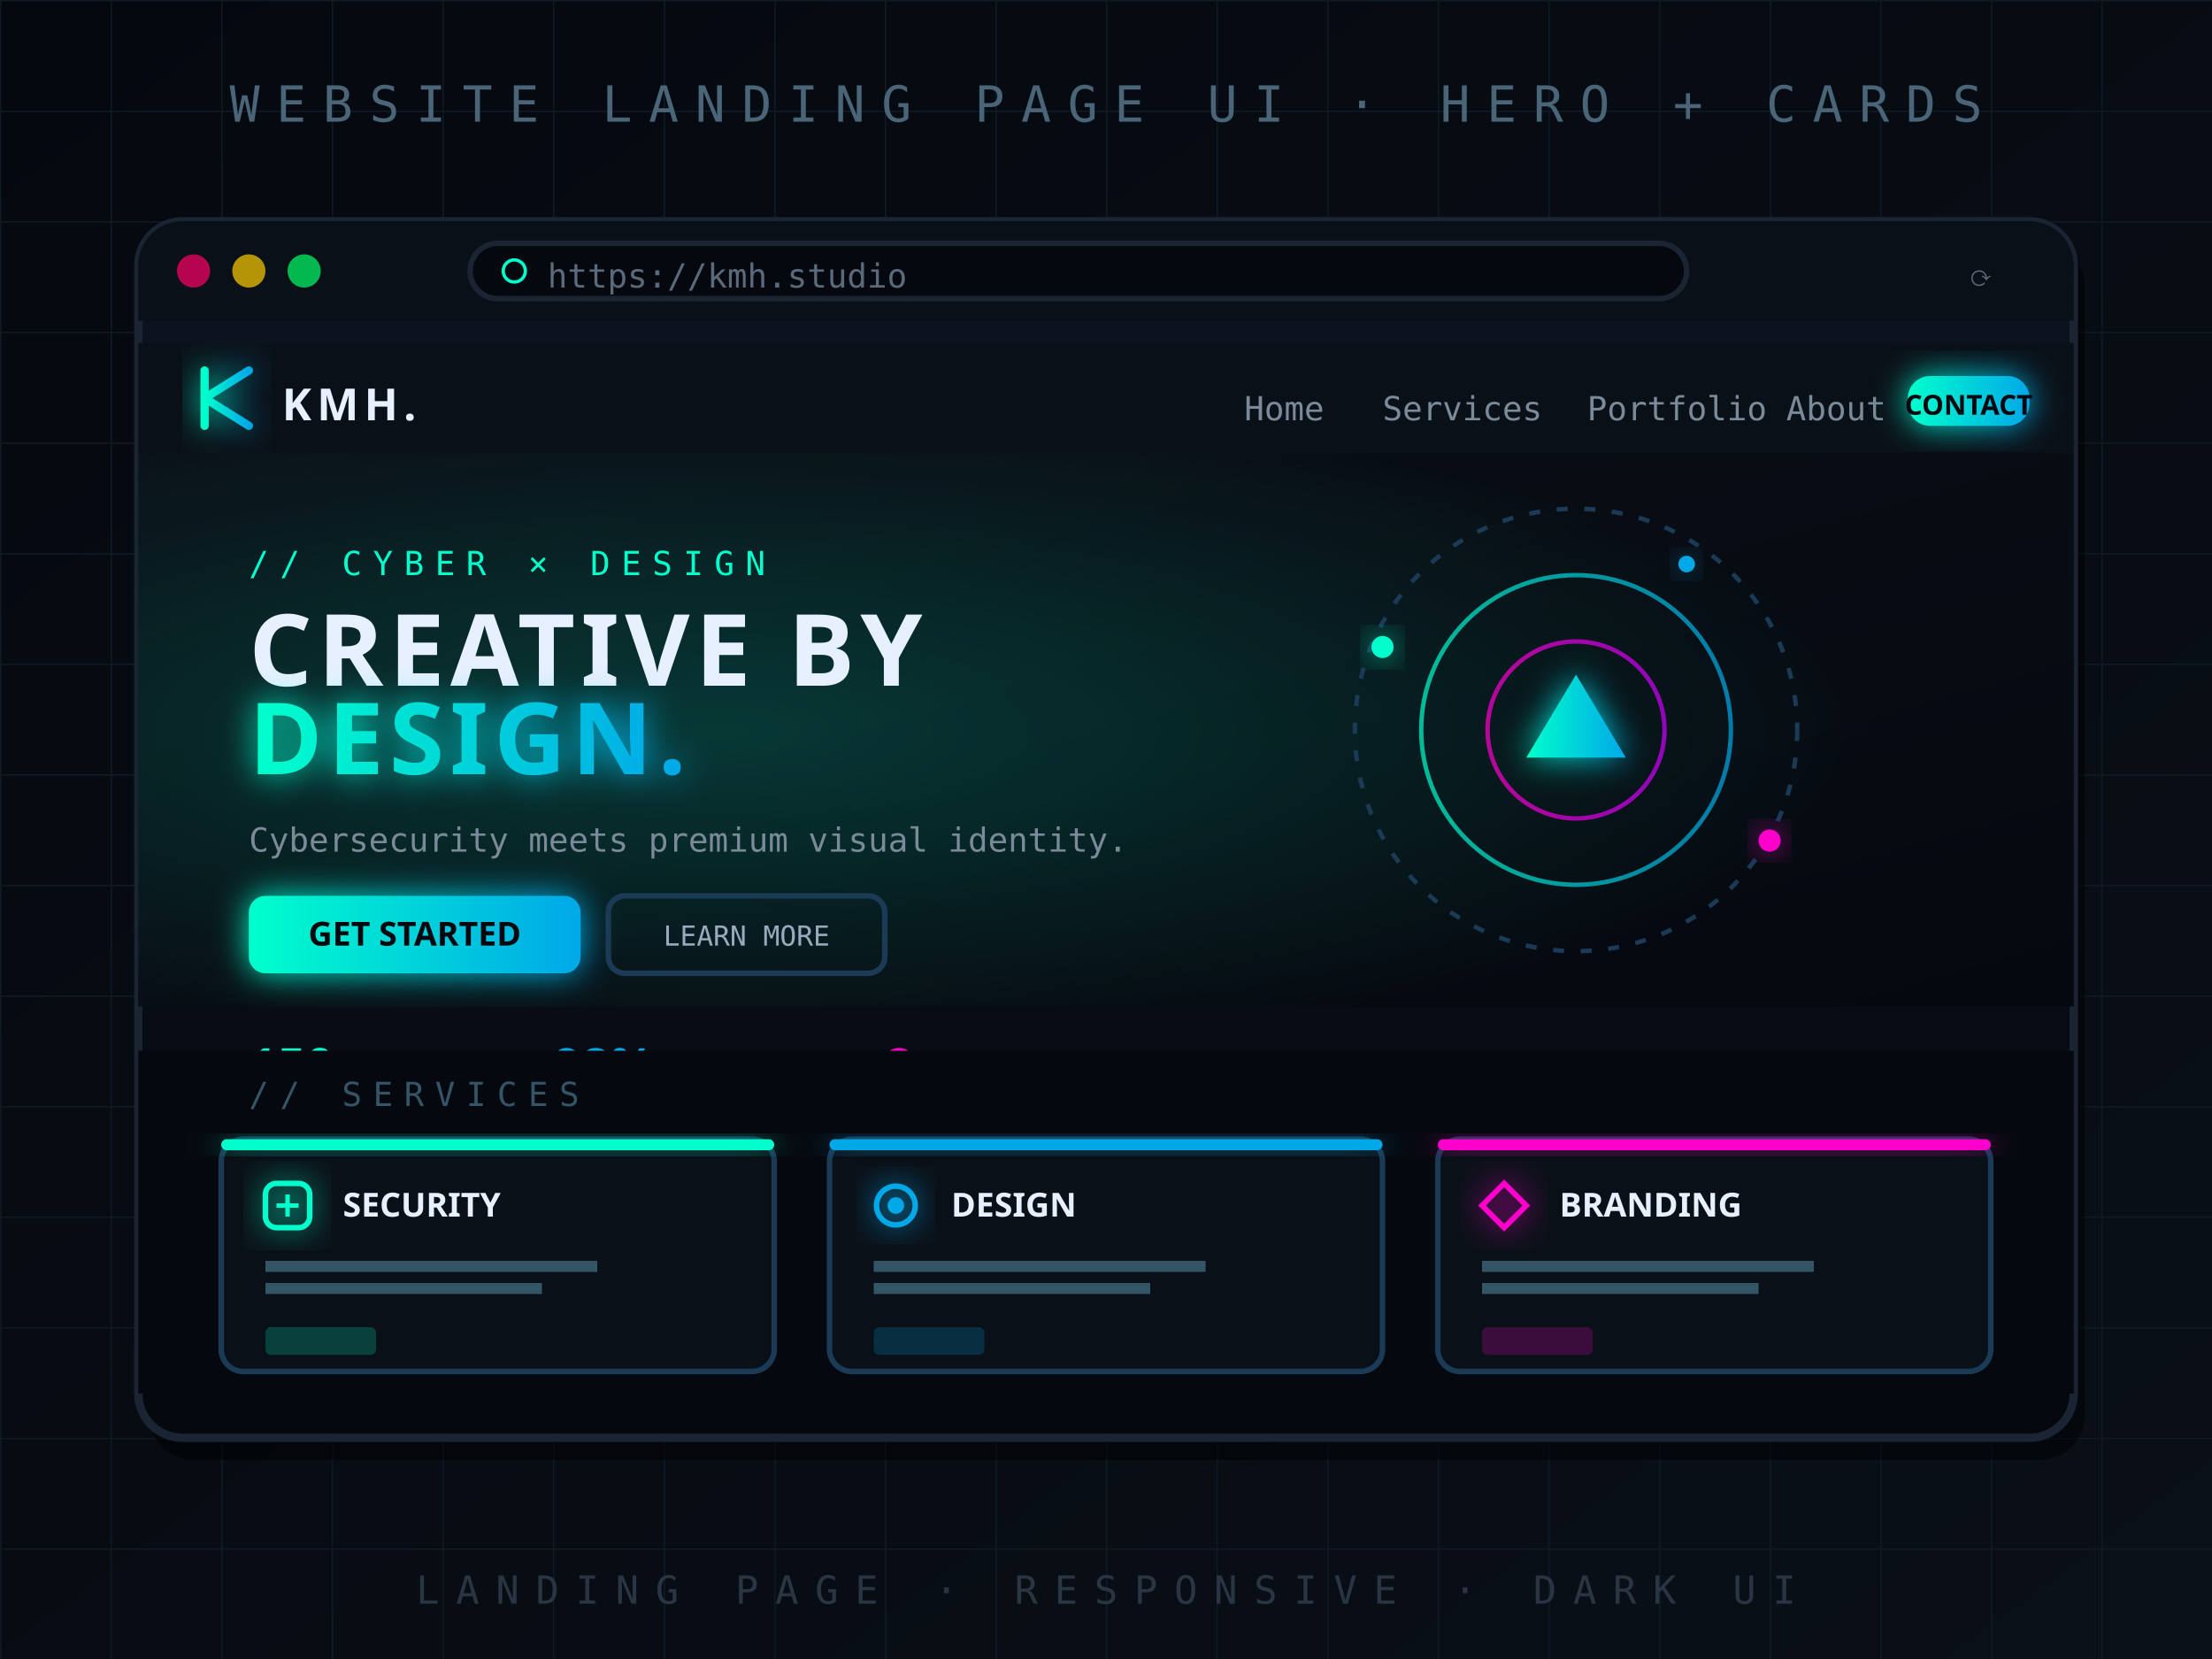
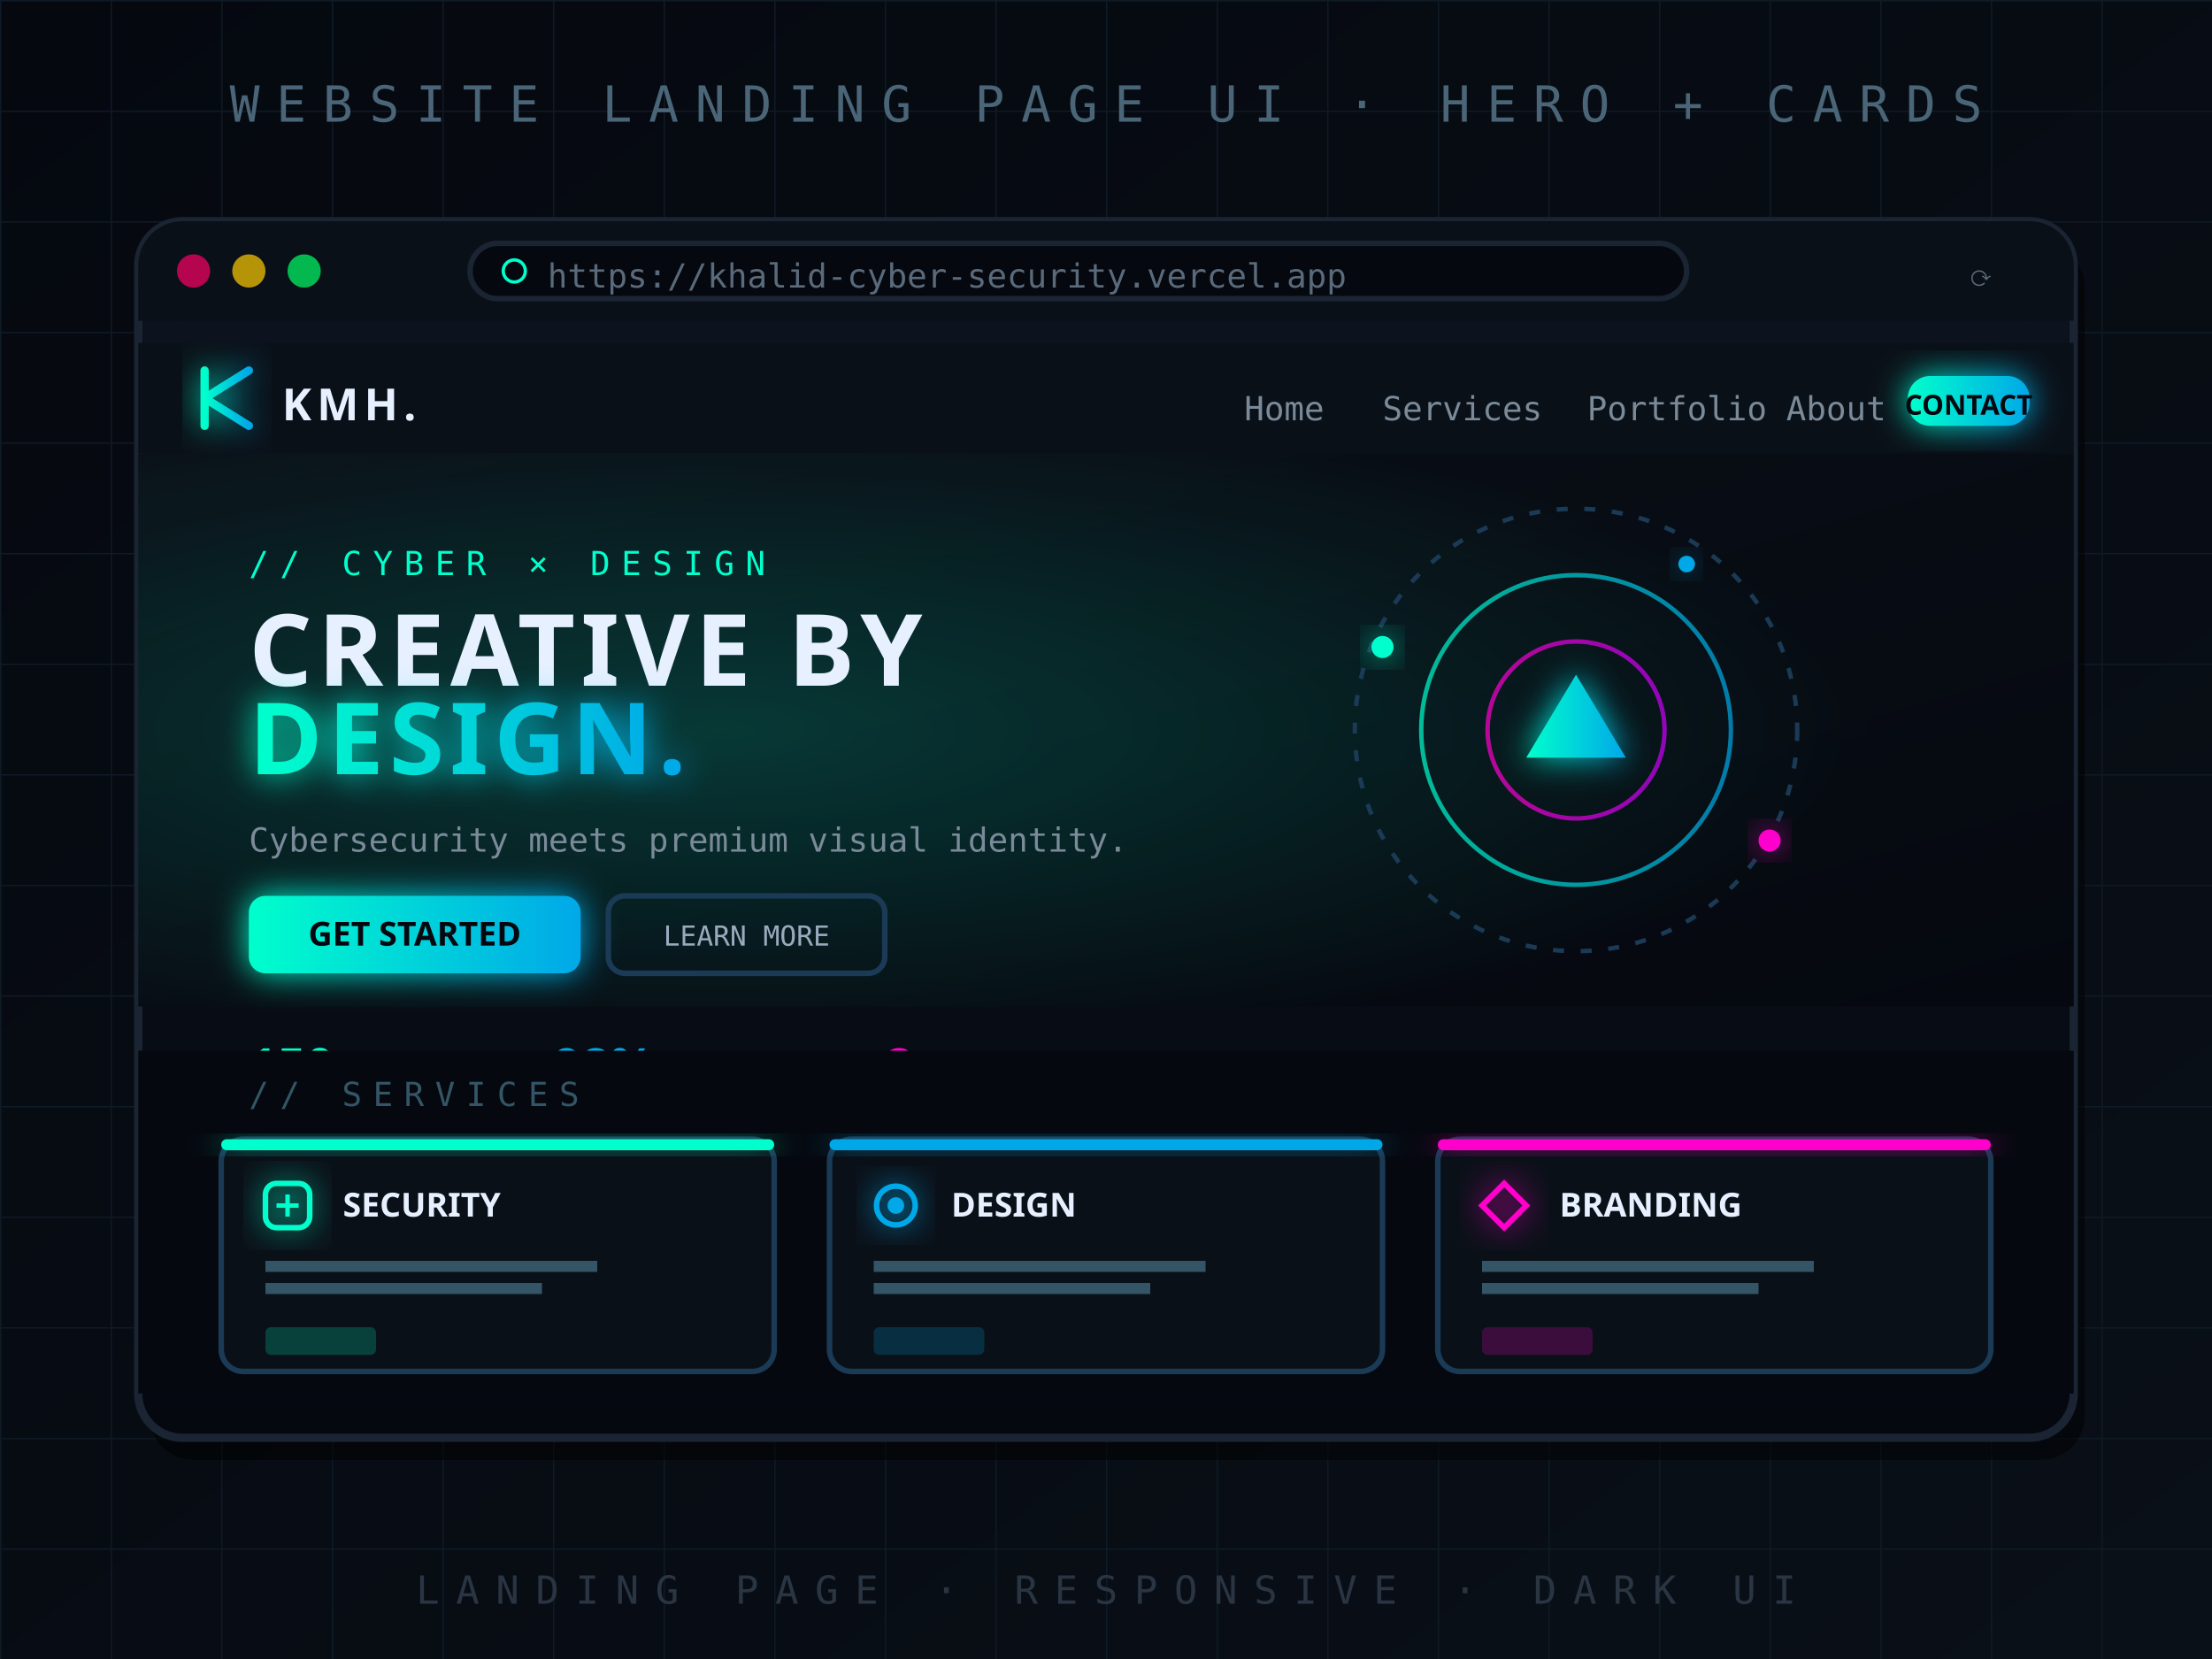
<svg xmlns="http://www.w3.org/2000/svg" viewBox="0 0 400 300">
  <defs>
    <linearGradient id="bg14" x1="0%" y1="0%" x2="100%" y2="100%">
      <stop offset="0%" stop-color="#05080f" />
      <stop offset="100%" stop-color="#0a1018" />
    </linearGradient>
    <linearGradient id="browser14" x1="0%" y1="0%" x2="0%" y2="100%">
      <stop offset="0%" stop-color="#0d1420" />
      <stop offset="100%" stop-color="#05080f" />
    </linearGradient>
    <linearGradient id="neon14" x1="0%" y1="0%" x2="100%" y2="0%">
      <stop offset="0%" stop-color="#00ffcc" />
      <stop offset="100%" stop-color="#00a8e8" />
    </linearGradient>
    <linearGradient id="pink14" x1="0%" y1="0%" x2="100%" y2="0%">
      <stop offset="0%" stop-color="#ff00cc" />
      <stop offset="100%" stop-color="#cc00ff" />
    </linearGradient>
    <linearGradient id="hero14" x1="0%" y1="0%" x2="100%" y2="100%">
      <stop offset="0%" stop-color="#0a1018" />
      <stop offset="100%" stop-color="#05080f" />
    </linearGradient>
    <radialGradient id="heroGlow14" cx="30%" cy="50%" r="60%">
      <stop offset="0%" stop-color="#00ffcc" stop-opacity="0.18" />
      <stop offset="100%" stop-color="#00ffcc" stop-opacity="0" />
    </radialGradient>
    <filter id="glow14" x="-50%" y="-50%" width="200%" height="200%">
      <feGaussianBlur stdDeviation="3" result="blur" />
      <feMerge>
        <feMergeNode in="blur" />
        <feMergeNode in="SourceGraphic" />
      </feMerge>
    </filter>
    <pattern id="grid14" width="20" height="20" patternUnits="userSpaceOnUse">
      <path d="M 20 0 L 0 0 0 20" fill="none" stroke="#0f1a26" stroke-width="0.5" />
    </pattern>
  </defs>
  <rect width="400" height="300" fill="url(#bg14)" />
  <rect width="400" height="300" fill="url(#grid14)" />
  <text x="200" y="22" text-anchor="middle" font-family="'Share Tech Mono', monospace" font-size="9" fill="#4a6577" letter-spacing="3">WEBSITE LANDING PAGE UI · HERO + CARDS</text>
  <g transform="translate(25,40)">
    <rect x="2" y="4" width="350" height="220" rx="8" fill="#000" opacity="0.5" />
    <rect width="350" height="220" rx="8" fill="url(#browser14)" stroke="#1a2433" stroke-width="1.5" />
    <rect width="350" height="18" rx="8" fill="#0a1018" />
    <rect y="10" width="350" height="8" fill="#0a1018" />
    <circle cx="10" cy="9" r="3" fill="#ff0066" opacity="0.7" />
    <circle cx="20" cy="9" r="3" fill="#ffcc00" opacity="0.7" />
    <circle cx="30" cy="9" r="3" fill="#00ff66" opacity="0.7" />
    <rect x="60" y="4" width="220" height="10" rx="5" fill="#05080f" stroke="#1a2433" />
    <circle cx="68" cy="9" r="2" fill="none" stroke="#00ffcc" stroke-width="0.6" />
-     <text x="74" y="12" font-family="monospace" font-size="6" fill="#5a6a7a">https://kmh.studio</text>
+     <text x="74" y="12" font-family="monospace" font-size="6" fill="#5a6a7a">https://khalid-cyber-security.vercel.app</text>
    <text x="335" y="12" text-anchor="end" font-family="monospace" font-size="6" fill="#5a6a7a">⟳</text>
    <g transform="translate(0,22)">
      <rect width="350" height="20" fill="#0a1018" />
      <g transform="translate(12,4)" filter="url(#glow14)">
        <path d="M 0 1 L 0 11 M 0 6 L 8 1 M 0 6 L 8 11" stroke="url(#neon14)" stroke-width="1.5" fill="none" stroke-linecap="round" />
      </g>
      <text x="26" y="14" font-family="'Arial Black', sans-serif" font-size="8" font-weight="900" fill="#e6f0ff" letter-spacing="1">KMH.</text>
      <g font-family="monospace" font-size="6" fill="#7a8a99">
        <text x="200" y="14">Home</text>
        <text x="225" y="14">Services</text>
        <text x="262" y="14">Portfolio</text>
        <text x="298" y="14">About</text>
      </g>
      <rect x="320" y="6" width="22" height="9" rx="4" fill="url(#neon14)" filter="url(#glow14)" />
      <text x="331" y="13" text-anchor="middle" font-family="'Arial Black', sans-serif" font-size="5" font-weight="900" fill="#05080f">CONTACT</text>
    </g>
    <g transform="translate(0,42)">
      <rect width="350" height="100" fill="url(#hero14)" />
      <rect width="350" height="100" fill="url(#heroGlow14)" />
      <text x="20" y="22" font-family="'Share Tech Mono', monospace" font-size="6" fill="#00ffcc" letter-spacing="2">// CYBER × DESIGN</text>
      <text x="20" y="42" font-family="'Arial Black', sans-serif" font-size="18" font-weight="900" fill="#e6f0ff" letter-spacing="1">CREATIVE BY</text>
      <text x="20" y="58" font-family="'Arial Black', sans-serif" font-size="18" font-weight="900" fill="url(#neon14)" filter="url(#glow14)" letter-spacing="1">DESIGN.</text>
      <text x="20" y="72" font-family="monospace" font-size="6" fill="#7a8a99">Cybersecurity meets premium visual identity.</text>
      <rect x="20" y="80" width="60" height="14" rx="3" fill="url(#neon14)" filter="url(#glow14)" />
      <text x="50" y="89" text-anchor="middle" font-family="'Arial Black', sans-serif" font-size="6" font-weight="900" fill="#05080f">GET STARTED</text>
      <rect x="85" y="80" width="50" height="14" rx="3" fill="none" stroke="#1a3a55" />
      <text x="110" y="89" text-anchor="middle" font-family="monospace" font-size="5" fill="#9aaabd">LEARN MORE</text>
      <g transform="translate(260,50)">
        <circle r="40" fill="none" stroke="#1a3a55" stroke-width="0.8" stroke-dasharray="2 3" />
        <circle r="28" fill="none" stroke="url(#neon14)" stroke-width="0.8" opacity="0.7" />
        <circle r="16" fill="none" stroke="url(#pink14)" stroke-width="0.8" opacity="0.7" />
        <polygon points="0,-10 9,5 -9,5" fill="url(#neon14)" filter="url(#glow14)" />
        <circle cx="-35" cy="-15" r="2" fill="#00ffcc" filter="url(#glow14)" />
        <circle cx="35" cy="20" r="2" fill="#ff00cc" filter="url(#glow14)" />
        <circle cx="20" cy="-30" r="1.5" fill="#00a8e8" filter="url(#glow14)" />
      </g>
      <g transform="translate(20,108)">
        <text x="0" y="6" font-family="'Arial Black', sans-serif" font-size="9" font-weight="900" fill="#00ffcc">150+</text>
        <text x="0" y="12" font-family="monospace" font-size="4" fill="#5a6a7a">PROJECTS</text>
        <text x="55" y="6" font-family="'Arial Black', sans-serif" font-size="9" font-weight="900" fill="#00a8e8">98%</text>
        <text x="55" y="12" font-family="monospace" font-size="4" fill="#5a6a7a">SATISFACTION</text>
        <text x="115" y="6" font-family="'Arial Black', sans-serif" font-size="9" font-weight="900" fill="#ff00cc">8+</text>
        <text x="115" y="12" font-family="monospace" font-size="4" fill="#5a6a7a">YEARS</text>
      </g>
    </g>
    <g transform="translate(0,150)">
      <rect width="350" height="62" fill="#05080f" />
      <text x="20" y="10" font-family="'Share Tech Mono', monospace" font-size="6" fill="#335566" letter-spacing="2">// SERVICES</text>
      <g transform="translate(15,16)">
        <rect width="100" height="42" rx="4" fill="#0a1018" stroke="#1a3a55" />
        <rect x="0" y="0" width="100" height="2" rx="1" fill="#00ffcc" filter="url(#glow14)" />
        <g transform="translate(8,8)" filter="url(#glow14)">
          <rect width="8" height="8" rx="2" fill="none" stroke="#00ffcc" stroke-width="1" />
          <path d="M 4 2 L 4 6 M 2 4 L 6 4" stroke="#00ffcc" stroke-width="0.8" />
        </g>
        <text x="22" y="14" font-family="'Arial Black', sans-serif" font-size="6" font-weight="900" fill="#e6f0ff">SECURITY</text>
        <rect x="8" y="22" width="60" height="2" fill="#335566" />
        <rect x="8" y="26" width="50" height="2" fill="#335566" />
        <rect x="8" y="34" width="20" height="5" rx="1" fill="#00ffcc" opacity="0.2" />
      </g>
      <g transform="translate(125,16)">
        <rect width="100" height="42" rx="4" fill="#0a1018" stroke="#1a3a55" />
        <rect x="0" y="0" width="100" height="2" rx="1" fill="#00a8e8" filter="url(#glow14)" />
        <g transform="translate(8,8)" filter="url(#glow14)">
          <circle cx="4" cy="4" r="3.5" fill="none" stroke="#00a8e8" stroke-width="1" />
          <circle cx="4" cy="4" r="1.5" fill="#00a8e8" />
        </g>
        <text x="22" y="14" font-family="'Arial Black', sans-serif" font-size="6" font-weight="900" fill="#e6f0ff">DESIGN</text>
        <rect x="8" y="22" width="60" height="2" fill="#335566" />
        <rect x="8" y="26" width="50" height="2" fill="#335566" />
        <rect x="8" y="34" width="20" height="5" rx="1" fill="#00a8e8" opacity="0.2" />
      </g>
      <g transform="translate(235,16)">
        <rect width="100" height="42" rx="4" fill="#0a1018" stroke="#1a3a55" />
        <rect x="0" y="0" width="100" height="2" rx="1" fill="#ff00cc" filter="url(#glow14)" />
        <g transform="translate(8,8)" filter="url(#glow14)">
          <polygon points="4,0 8,4 4,8 0,4" fill="none" stroke="#ff00cc" stroke-width="1" />
        </g>
        <text x="22" y="14" font-family="'Arial Black', sans-serif" font-size="6" font-weight="900" fill="#e6f0ff">BRANDING</text>
        <rect x="8" y="22" width="60" height="2" fill="#335566" />
        <rect x="8" y="26" width="50" height="2" fill="#335566" />
        <rect x="8" y="34" width="20" height="5" rx="1" fill="#ff00cc" opacity="0.2" />
      </g>
    </g>
  </g>
  <text x="200" y="290" text-anchor="middle" font-family="'Share Tech Mono', monospace" font-size="7" fill="#2a3543" letter-spacing="3">LANDING PAGE · RESPONSIVE · DARK UI</text>
</svg>
